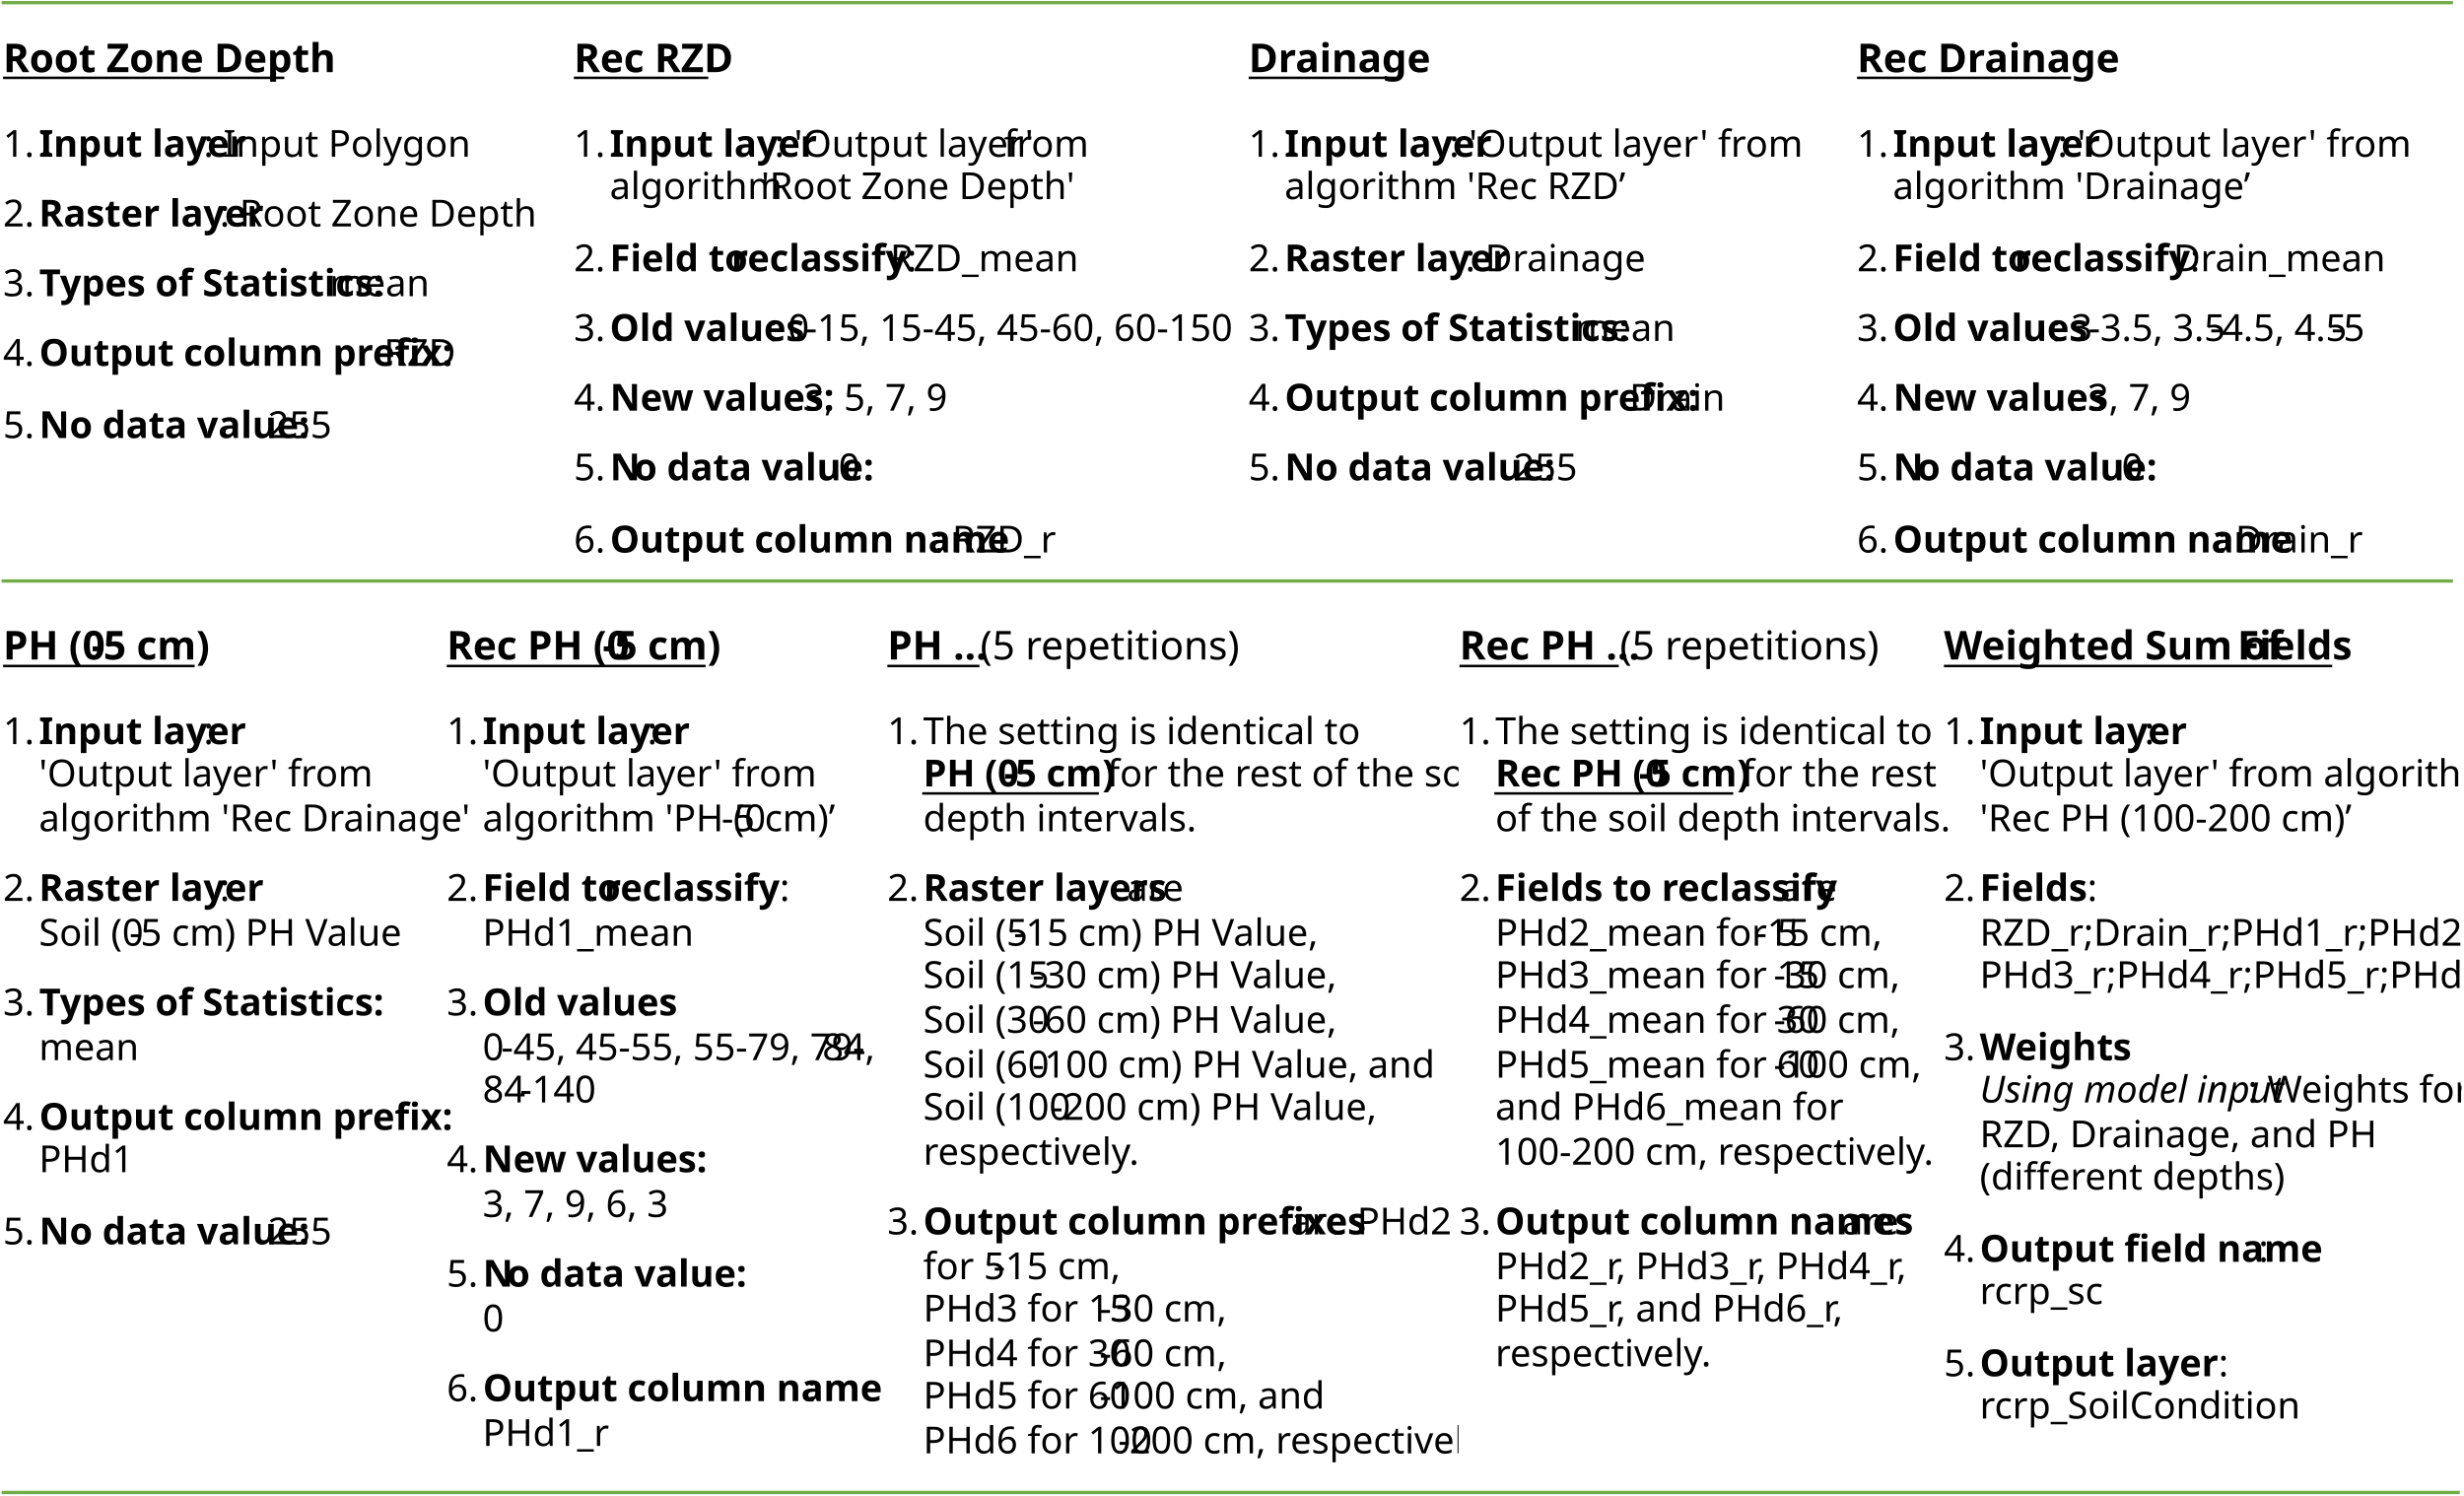
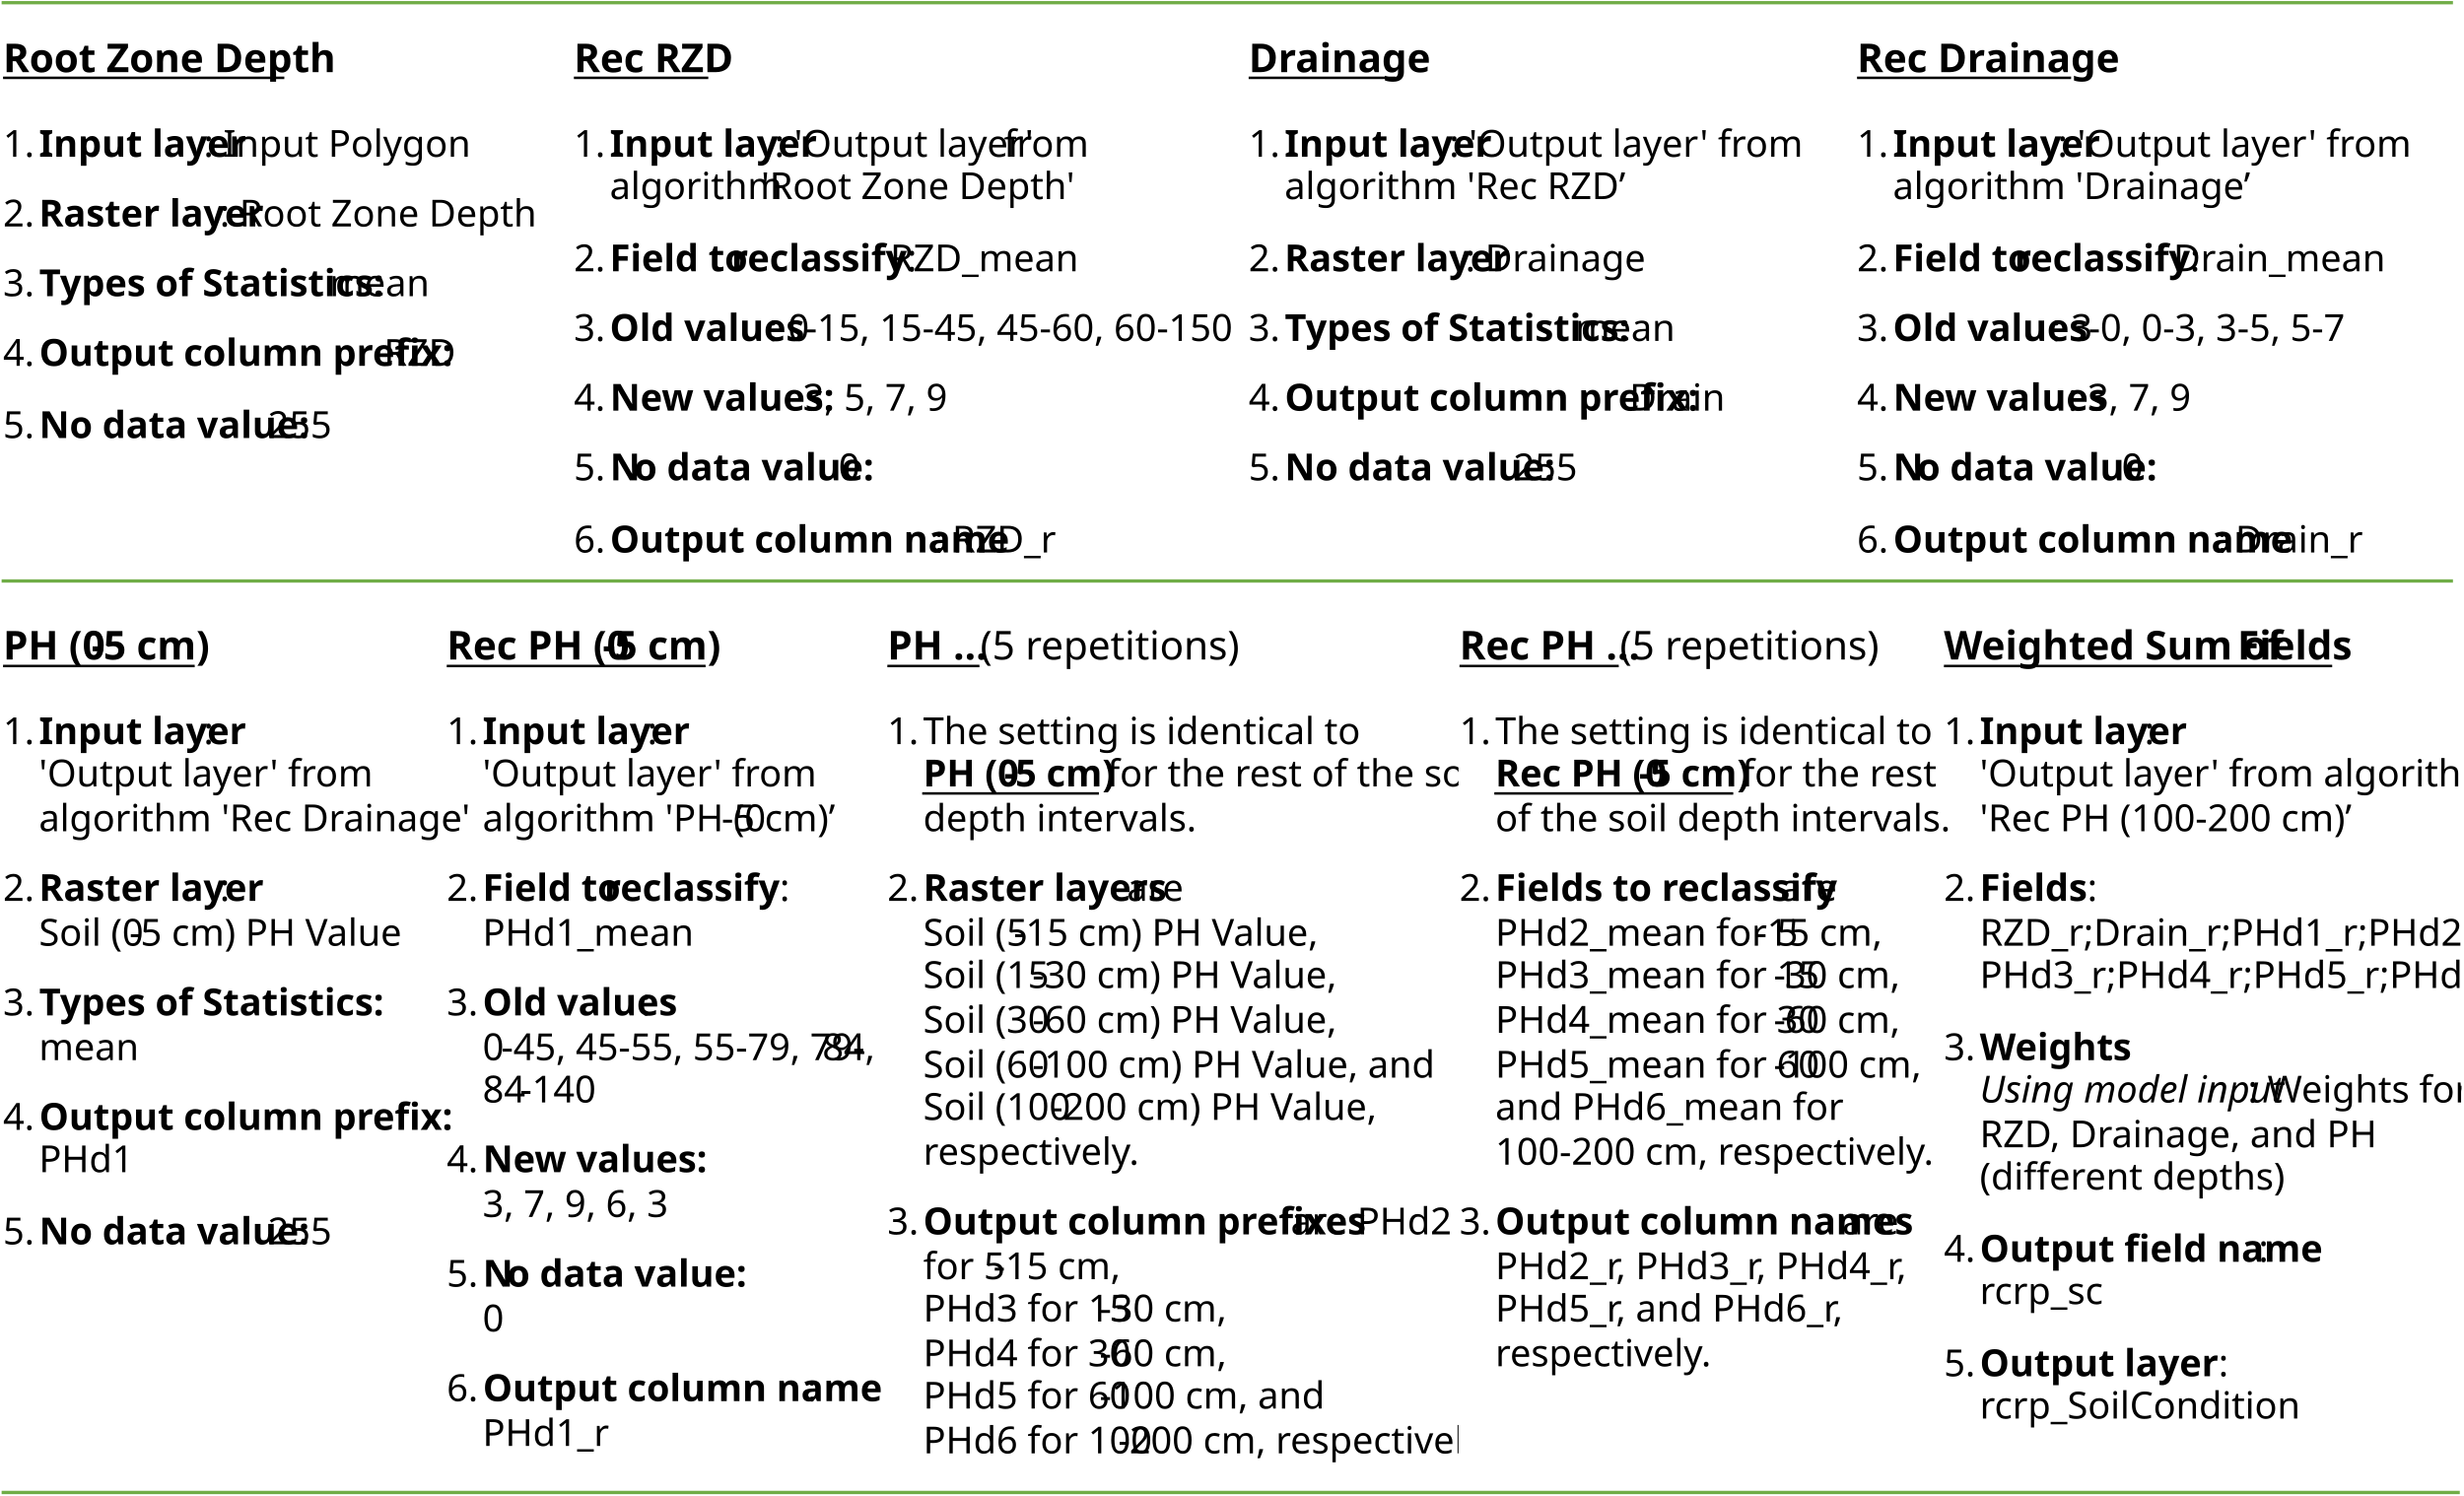
<svg xmlns="http://www.w3.org/2000/svg" width="990" height="601" overflow="hidden">
  <defs>
    <clipPath id="clip0">
      <rect x="58" y="66" width="990" height="601" />
    </clipPath>
    <clipPath id="clip1">
      <rect x="58" y="22" width="231" height="135" />
    </clipPath>
    <clipPath id="clip2">
      <rect x="288" y="22" width="272" height="135" />
    </clipPath>
    <clipPath id="clip3">
      <rect x="559" y="22" width="245" height="135" />
    </clipPath>
    <clipPath id="clip4">
      <rect x="803" y="22" width="241" height="135" />
    </clipPath>
    <clipPath id="clip5">
      <rect x="58" y="-278" width="231" height="916" />
    </clipPath>
    <clipPath id="clip6">
      <rect x="58" y="-278" width="231" height="916" />
    </clipPath>
    <clipPath id="clip7">
      <rect x="58" y="-278" width="231" height="916" />
    </clipPath>
    <clipPath id="clip8">
      <rect x="58" y="-278" width="231" height="916" />
    </clipPath>
    <clipPath id="clip9">
      <rect x="58" y="-278" width="231" height="916" />
    </clipPath>
    <clipPath id="clip10">
      <rect x="288" y="-416" width="272" height="1237" />
    </clipPath>
    <clipPath id="clip11">
      <rect x="288" y="-416" width="272" height="1237" />
    </clipPath>
    <clipPath id="clip12">
      <rect x="288" y="-416" width="272" height="1237" />
    </clipPath>
    <clipPath id="clip13">
      <rect x="288" y="-416" width="272" height="1237" />
    </clipPath>
    <clipPath id="clip14">
      <rect x="288" y="-416" width="272" height="1237" />
    </clipPath>
    <clipPath id="clip15">
      <rect x="288" y="-416" width="272" height="1237" />
    </clipPath>
    <clipPath id="clip16">
      <rect x="559" y="-331" width="245" height="1039" />
    </clipPath>
    <clipPath id="clip17">
      <rect x="559" y="-331" width="245" height="1039" />
    </clipPath>
    <clipPath id="clip18">
      <rect x="559" y="-331" width="245" height="1039" />
    </clipPath>
    <clipPath id="clip19">
      <rect x="559" y="-331" width="245" height="1039" />
    </clipPath>
    <clipPath id="clip20">
      <rect x="559" y="-331" width="245" height="1039" />
    </clipPath>
    <clipPath id="clip21">
      <rect x="803" y="-416" width="241" height="1237" />
    </clipPath>
    <clipPath id="clip22">
      <rect x="803" y="-416" width="241" height="1237" />
    </clipPath>
    <clipPath id="clip23">
      <rect x="803" y="-416" width="241" height="1237" />
    </clipPath>
    <clipPath id="clip24">
      <rect x="803" y="-416" width="241" height="1237" />
    </clipPath>
    <clipPath id="clip25">
      <rect x="803" y="-416" width="241" height="1237" />
    </clipPath>
    <clipPath id="clip26">
      <rect x="803" y="-416" width="241" height="1237" />
    </clipPath>
    <clipPath id="clip27">
      <rect x="58" y="258" width="179" height="135" />
    </clipPath>
    <clipPath id="clip28">
      <rect x="236" y="258" width="178" height="135" />
    </clipPath>
    <clipPath id="clip29">
      <rect x="413" y="258" width="231" height="135" />
    </clipPath>
    <clipPath id="clip30">
      <rect x="643" y="258" width="196" height="135" />
    </clipPath>
    <clipPath id="clip31">
      <rect x="838" y="258" width="209" height="135" />
    </clipPath>
    <clipPath id="clip32">
      <rect x="58" y="-305" width="179" height="1531" />
    </clipPath>
    <clipPath id="clip33">
      <rect x="58" y="-305" width="179" height="1531" />
    </clipPath>
    <clipPath id="clip34">
      <rect x="58" y="-305" width="179" height="1531" />
    </clipPath>
    <clipPath id="clip35">
      <rect x="58" y="-305" width="179" height="1531" />
    </clipPath>
    <clipPath id="clip36">
      <rect x="58" y="-305" width="179" height="1531" />
    </clipPath>
    <clipPath id="clip37">
      <rect x="236" y="-548" width="178" height="2099" />
    </clipPath>
    <clipPath id="clip38">
      <rect x="236" y="-548" width="178" height="2099" />
    </clipPath>
    <clipPath id="clip39">
      <rect x="236" y="-548" width="178" height="2099" />
    </clipPath>
    <clipPath id="clip40">
      <rect x="236" y="-548" width="178" height="2099" />
    </clipPath>
    <clipPath id="clip41">
      <rect x="236" y="-548" width="178" height="2099" />
    </clipPath>
    <clipPath id="clip42">
      <rect x="236" y="-548" width="178" height="2099" />
    </clipPath>
    <clipPath id="clip43">
      <rect x="236" y="-548" width="178" height="2099" />
    </clipPath>
    <clipPath id="clip44">
      <rect x="413" y="-558" width="231" height="2122" />
    </clipPath>
    <clipPath id="clip45">
      <rect x="413" y="-558" width="231" height="2122" />
    </clipPath>
    <clipPath id="clip46">
      <rect x="413" y="-558" width="231" height="2122" />
    </clipPath>
    <clipPath id="clip47">
      <rect x="413" y="-558" width="231" height="2122" />
    </clipPath>
    <clipPath id="clip48">
      <rect x="413" y="-558" width="231" height="2122" />
    </clipPath>
    <clipPath id="clip49">
      <rect x="643" y="-452" width="196" height="1875" />
    </clipPath>
    <clipPath id="clip50">
      <rect x="643" y="-452" width="196" height="1875" />
    </clipPath>
    <clipPath id="clip51">
      <rect x="643" y="-452" width="196" height="1875" />
    </clipPath>
    <clipPath id="clip52">
      <rect x="838" y="-516" width="209" height="2024" />
    </clipPath>
    <clipPath id="clip53">
      <rect x="838" y="-516" width="209" height="2024" />
    </clipPath>
    <clipPath id="clip54">
      <rect x="838" y="-516" width="209" height="2024" />
    </clipPath>
    <clipPath id="clip55">
      <rect x="838" y="-516" width="209" height="2024" />
    </clipPath>
    <clipPath id="clip56">
      <rect x="838" y="-516" width="209" height="2024" />
    </clipPath>
    <clipPath id="clip57">
      <rect x="838" y="-516" width="209" height="2024" />
    </clipPath>
    <clipPath id="clip58">
      <rect x="838" y="-516" width="209" height="2024" />
    </clipPath>
    <clipPath id="clip59">
      <rect x="838" y="-516" width="209" height="2024" />
    </clipPath>
  </defs>
  <g clip-path="url(#clip0)" transform="translate(-58 -66)">
    <path d="M58.649 67.083 1043.56 67.083" stroke="#70AD47" stroke-width="1.333" stroke-linejoin="round" stroke-miterlimit="10" fill="none" fill-rule="evenodd" />
    <path d="M58.649 299.45 1043.56 299.45" stroke="#70AD47" stroke-width="1.333" stroke-linejoin="round" stroke-miterlimit="10" fill="none" fill-rule="evenodd" />
    <g clip-path="url(#clip1)">
      <text font-family="Calibri,Calibri_MSFontService,sans-serif" font-weight="700" font-size="16" transform="translate(59.2288 95)">Root Zone Depth</text>
    </g>
    <path d="M59.229 96.772 115.729 96.772 172.229 96.772 172.229 97.772 115.729 97.772 59.229 97.772Z" fill-rule="evenodd" />
    <g clip-path="url(#clip2)">
      <text font-family="Calibri,Calibri_MSFontService,sans-serif" font-weight="700" font-size="16" transform="translate(288.579 95)">Rec RZD</text>
    </g>
    <path d="M288.579 96.772 342.579 96.772 342.579 97.772 288.579 97.772Z" fill-rule="evenodd" />
    <g clip-path="url(#clip3)">
      <text font-family="Calibri,Calibri_MSFontService,sans-serif" font-weight="700" font-size="16" transform="translate(559.69 95)">Drainage</text>
    </g>
    <path d="M559.69 96.772 618.69 96.772 618.69 97.772 559.69 97.772Z" fill-rule="evenodd" />
    <g clip-path="url(#clip4)">
      <text font-family="Calibri,Calibri_MSFontService,sans-serif" font-weight="700" font-size="16" transform="translate(804.135 95)">Rec Drainage</text>
    </g>
    <path d="M804.135 96.772 847.135 96.772 890.135 96.772 890.135 97.772 847.135 97.772 804.135 97.772Z" fill-rule="evenodd" />
    <g clip-path="url(#clip5)">
      <text font-family="Calibri,Calibri_MSFontService,sans-serif" font-weight="400" font-size="15" transform="translate(59.2288 129)">1.</text>
    </g>
    <text font-family="Calibri,Calibri_MSFontService,sans-serif" font-weight="400" font-size="15" transform="translate(73.6288 129)">​<tspan font-weight="700" font-size="15" x="0" y="0">Input layer</tspan>
      <tspan font-size="15" x="66.167" y="0">: Input Polygon</tspan>
    </text>
    <g clip-path="url(#clip6)">
      <text font-family="Calibri,Calibri_MSFontService,sans-serif" font-weight="400" font-size="15" transform="translate(59.2288 157)">2.</text>
    </g>
    <text font-family="Calibri,Calibri_MSFontService,sans-serif" font-weight="400" font-size="15" transform="translate(73.6288 157)">​<tspan font-weight="700" font-size="15" x="0" y="0">Raster layer</tspan>
      <tspan font-size="15" x="72.667" y="0">: Root Zone Depth</tspan>
    </text>
    <g clip-path="url(#clip7)">
      <text font-family="Calibri,Calibri_MSFontService,sans-serif" font-weight="400" font-size="15" transform="translate(59.2288 185)">3. </text>
    </g>
    <text font-family="Calibri,Calibri_MSFontService,sans-serif" font-weight="700" font-size="15" transform="translate(73.7288 185)">Types of Statistics:<tspan font-weight="400" font-size="15" x="116.667" y="0">mean</tspan>
    </text>
    <g clip-path="url(#clip8)">
      <text font-family="Calibri,Calibri_MSFontService,sans-serif" font-weight="400" font-size="15" transform="translate(59.2288 213)">4. </text>
    </g>
    <text font-family="Calibri,Calibri_MSFontService,sans-serif" font-weight="700" font-size="15" transform="translate(73.7288 213)">Output column prefix: <tspan font-weight="400" font-size="15" x="138.5" y="0">RZD</tspan>
    </text>
    <g clip-path="url(#clip9)">
      <text font-family="Calibri,Calibri_MSFontService,sans-serif" font-weight="400" font-size="15" transform="translate(59.2288 242)">5. </text>
    </g>
    <text font-family="Calibri,Calibri_MSFontService,sans-serif" font-weight="700" font-size="15" transform="translate(73.7288 242)">No data value: <tspan font-weight="400" font-size="15" x="91.833" y="0">255</tspan>
    </text>
    <g clip-path="url(#clip10)">
      <text font-family="Calibri,Calibri_MSFontService,sans-serif" font-weight="400" font-size="15" transform="translate(288.579 129)">1.</text>
    </g>
    <text font-family="Calibri,Calibri_MSFontService,sans-serif" font-weight="400" font-size="15" transform="translate(302.979 129)">​<tspan font-weight="700" font-size="15" x="0" y="0">​​Input layer</tspan>
      <tspan font-size="15" x="66.167" y="0">: 'Output layer' </tspan>
      <tspan font-size="15" x="158.333" y="0">from</tspan>
      <tspan font-size="15" x="0" y="17">algorithm </tspan>
      <tspan font-size="15" x="60.833" y="17">'Root Zone Depth'</tspan>
    </text>
    <g clip-path="url(#clip11)">
      <text font-family="Calibri,Calibri_MSFontService,sans-serif" font-weight="400" font-size="15" transform="translate(288.579 175)">2.</text>
    </g>
    <text font-family="Calibri,Calibri_MSFontService,sans-serif" font-weight="400" font-size="15" transform="translate(302.979 175)">​<tspan font-weight="700" font-size="15" x="0" y="0">​Field to</tspan>
      <tspan font-weight="700" font-size="15" x="48.833" y="0">reclassify</tspan>:<tspan font-size="15" x="112.667" y="0">RZD_mean</tspan>
    </text>
    <g clip-path="url(#clip12)">
      <text font-family="Calibri,Calibri_MSFontService,sans-serif" font-weight="400" font-size="15" transform="translate(288.579 203)">3.</text>
    </g>
    <text font-family="Calibri,Calibri_MSFontService,sans-serif" font-weight="400" font-size="15" transform="translate(302.979 203)">​<tspan font-weight="700" font-size="15" x="0" y="0">​Old values</tspan>
      <tspan font-size="15" x="63.667" y="0">: 0</tspan>
      <tspan font-size="15" x="78.5" y="0">-</tspan>15, 15-45, 45-60, 60-150​</text>
    <g clip-path="url(#clip13)">
      <text font-family="Calibri,Calibri_MSFontService,sans-serif" font-weight="400" font-size="15" transform="translate(288.579 231)">4. </text>
    </g>
    <text font-family="Calibri,Calibri_MSFontService,sans-serif" font-weight="700" font-size="15" transform="translate(303.079 231)">New values: <tspan font-weight="400" font-size="15" x="77.5" y="0">3, 5, 7, 9</tspan>
    </text>
    <g clip-path="url(#clip14)">
      <text font-family="Calibri,Calibri_MSFontService,sans-serif" font-weight="400" font-size="15" transform="translate(288.579 259)">5. </text>
    </g>
    <text font-family="Calibri,Calibri_MSFontService,sans-serif" font-weight="700" font-size="15" transform="translate(303.079 259)">N<tspan font-size="15" x="9.667" y="0">o data value: </tspan>
      <tspan font-weight="400" font-size="15" x="91.833" y="0">0</tspan>
    </text>
    <g clip-path="url(#clip15)">
      <text font-family="Calibri,Calibri_MSFontService,sans-serif" font-weight="400" font-size="15" transform="translate(288.579 288)">6. ​</text>
    </g>
    <text font-family="Calibri,Calibri_MSFontService,sans-serif" font-weight="700" font-size="15" transform="translate(303.079 288)">​​Output column name<tspan font-weight="400" font-size="15" x="130.167" y="0">: </tspan>
      <tspan font-weight="400" font-size="15" x="137.5" y="0">RZD_r</tspan>
    </text>
    <g clip-path="url(#clip16)">
      <text font-family="Calibri,Calibri_MSFontService,sans-serif" font-weight="400" font-size="15" transform="translate(559.69 129)">1.</text>
    </g>
    <text font-family="Calibri,Calibri_MSFontService,sans-serif" font-weight="400" font-size="15" transform="translate(574.091 129)">​<tspan font-weight="700" font-size="15" x="0" y="0">Input layer</tspan>
      <tspan font-size="15" x="66.167" y="0">: 'Output layer' from </tspan>
      <tspan font-size="15" x="0" y="17">algorithm 'Rec RZD’</tspan>
    </text>
    <g clip-path="url(#clip17)">
      <text font-family="Calibri,Calibri_MSFontService,sans-serif" font-weight="400" font-size="15" transform="translate(559.69 175)">2.</text>
    </g>
    <text font-family="Calibri,Calibri_MSFontService,sans-serif" font-weight="400" font-size="15" transform="translate(574.091 175)">​<tspan font-weight="700" font-size="15" x="0" y="0">Raster layer</tspan>
      <tspan font-size="15" x="72.667" y="0">: Drainage</tspan>
    </text>
    <g clip-path="url(#clip18)">
      <text font-family="Calibri,Calibri_MSFontService,sans-serif" font-weight="400" font-size="15" transform="translate(559.69 203)">3. </text>
    </g>
    <text font-family="Calibri,Calibri_MSFontService,sans-serif" font-weight="700" font-size="15" transform="translate(574.19 203)">Types of Statistics:<tspan font-weight="400" font-size="15" x="116.667" y="0">mean</tspan>
    </text>
    <g clip-path="url(#clip19)">
      <text font-family="Calibri,Calibri_MSFontService,sans-serif" font-weight="400" font-size="15" transform="translate(559.69 231)">4. </text>
    </g>
    <text font-family="Calibri,Calibri_MSFontService,sans-serif" font-weight="700" font-size="15" transform="translate(574.19 231)">Output column prefix: <tspan font-weight="400" font-size="15" x="138.5" y="0">Drain</tspan>
    </text>
    <g clip-path="url(#clip20)">
      <text font-family="Calibri,Calibri_MSFontService,sans-serif" font-weight="400" font-size="15" transform="translate(559.69 259)">5. </text>
    </g>
    <text font-family="Calibri,Calibri_MSFontService,sans-serif" font-weight="700" font-size="15" transform="translate(574.19 259)">No data value: <tspan font-weight="400" font-size="15" x="91.833" y="0">255</tspan>
    </text>
    <g clip-path="url(#clip21)">
      <text font-family="Calibri,Calibri_MSFontService,sans-serif" font-weight="400" font-size="15" transform="translate(804.135 129)">1.</text>
    </g>
    <text font-family="Calibri,Calibri_MSFontService,sans-serif" font-weight="400" font-size="15" transform="translate(818.535 129)">​<tspan font-weight="700" font-size="15" x="0" y="0">​​Input layer</tspan>
      <tspan font-size="15" x="66.167" y="0">: 'Output layer' from </tspan>
      <tspan font-size="15" x="0" y="17">algorithm 'Drainage’</tspan>
    </text>
    <g clip-path="url(#clip22)">
      <text font-family="Calibri,Calibri_MSFontService,sans-serif" font-weight="400" font-size="15" transform="translate(804.135 175)">2.</text>
    </g>
    <text font-family="Calibri,Calibri_MSFontService,sans-serif" font-weight="400" font-size="15" transform="translate(818.535 175)">​<tspan font-weight="700" font-size="15" x="0" y="0">​Field to</tspan>
      <tspan font-weight="700" font-size="15" x="48.833" y="0">reclassify</tspan>:<tspan font-size="15" x="112.667" y="0">Drain_mean</tspan>
    </text>
    <g clip-path="url(#clip23)">
      <text font-family="Calibri,Calibri_MSFontService,sans-serif" font-weight="400" font-size="15" transform="translate(804.135 203)">3.</text>
    </g>
    <text font-family="Calibri,Calibri_MSFontService,sans-serif" font-weight="400" font-size="15" transform="translate(818.535 203)">​<tspan font-weight="700" font-size="15" x="0" y="0">​Old values</tspan>
      <tspan font-size="15" x="63.667" y="0">: 3</tspan>
-       <tspan font-size="15" x="78.5" y="0">-</tspan>3.5, 3.5<tspan font-size="15" x="127.333" y="0">-</tspan>4.5, 4.5<tspan font-size="15" x="176.167" y="0">-</tspan>5</text>
+       <tspan font-size="15" x="78.5" y="0">-</tspan>0, 0-3, 3-5, 5-7</text>
    <g clip-path="url(#clip24)">
      <text font-family="Calibri,Calibri_MSFontService,sans-serif" font-weight="400" font-size="15" transform="translate(804.135 231)">4. </text>
    </g>
    <text font-family="Calibri,Calibri_MSFontService,sans-serif" font-weight="700" font-size="15" transform="translate(818.635 231)">New values<tspan font-weight="400" font-size="15" x="70.167" y="0">: 3, 7, 9 </tspan>
    </text>
    <g clip-path="url(#clip25)">
      <text font-family="Calibri,Calibri_MSFontService,sans-serif" font-weight="400" font-size="15" transform="translate(804.135 259)">5. </text>
    </g>
    <text font-family="Calibri,Calibri_MSFontService,sans-serif" font-weight="700" font-size="15" transform="translate(818.635 259)">N<tspan font-size="15" x="9.667" y="0">o data value: </tspan>
      <tspan font-weight="400" font-size="15" x="91.833" y="0">0</tspan>
    </text>
    <g clip-path="url(#clip26)">
      <text font-family="Calibri,Calibri_MSFontService,sans-serif" font-weight="400" font-size="15" transform="translate(804.135 288)">6. ​</text>
    </g>
    <text font-family="Calibri,Calibri_MSFontService,sans-serif" font-weight="700" font-size="15" transform="translate(818.635 288)">​​Output column name<tspan font-weight="400" font-size="15" x="130.167" y="0">: </tspan>
      <tspan font-weight="400" font-size="15" x="137.5" y="0">Drain_r</tspan>
    </text>
    <path d="M58.649 665.721 1046.31 665.721" stroke="#70AD47" stroke-width="1.333" stroke-linejoin="round" stroke-miterlimit="10" fill="none" fill-rule="evenodd" />
    <g clip-path="url(#clip27)">
      <text font-family="Calibri,Calibri_MSFontService,sans-serif" font-weight="700" font-size="16" transform="translate(59.2288 331)">PH (0</text>
    </g>
    <text font-family="Calibri,Calibri_MSFontService,sans-serif" font-weight="700" font-size="16" transform="translate(94.7288 331)">-<tspan font-size="16" x="4.833" y="0">5 cm)</tspan>
    </text>
    <path d="M59.229 333.114 97.729 333.114 136.229 333.114 136.229 334.114 97.729 334.114 59.229 334.114Z" fill-rule="evenodd" />
    <g clip-path="url(#clip28)">
      <text font-family="Calibri,Calibri_MSFontService,sans-serif" font-weight="700" font-size="16" transform="translate(237.497 331)">Rec PH (0</text>
    </g>
    <text font-family="Calibri,Calibri_MSFontService,sans-serif" font-weight="700" font-size="16" transform="translate(300.097 331)">-<tspan font-size="16" x="4.833" y="0">5 cm)</tspan>
    </text>
    <path d="M237.497 333.114 272.163 333.114 306.83 333.114 341.497 333.114 341.497 334.114 306.83 334.114 272.163 334.114 237.497 334.114Z" fill-rule="evenodd" />
    <g clip-path="url(#clip29)">
      <text font-family="Calibri,Calibri_MSFontService,sans-serif" font-weight="700" font-size="16" transform="translate(414.524 331)">PH …</text>
    </g>
    <text font-family="Calibri,Calibri_MSFontService,sans-serif" font-weight="400" font-size="16" transform="translate(451.858 331)">(5 repetitions)</text>
    <path d="M414.524 333.114 451.524 333.114 451.524 334.114 414.524 334.114Z" fill-rule="evenodd" />
    <g clip-path="url(#clip30)">
      <text font-family="Calibri,Calibri_MSFontService,sans-serif" font-weight="700" font-size="16" transform="translate(644.396 331)">Rec PH … </text>
    </g>
    <text font-family="Calibri,Calibri_MSFontService,sans-serif" font-weight="400" font-size="16" transform="translate(708.829 331)">(5 repetitions)</text>
    <path d="M644.396 333.114 676.396 333.114 708.396 333.114 708.396 334.114 676.396 334.114 644.396 334.114Z" fill-rule="evenodd" />
    <g clip-path="url(#clip31)">
      <text font-family="Calibri,Calibri_MSFontService,sans-serif" font-weight="700" font-size="16" transform="translate(839.038 331)">Weighted Sum of </text>
    </g>
    <text font-family="Calibri,Calibri_MSFontService,sans-serif" font-weight="700" font-size="16" transform="translate(956.958 331)">Fields</text>
    <path d="M839.038 333.114 878.038 333.114 917.038 333.114 956.038 333.114 995.038 333.114 995.038 334.114 956.038 334.114 917.038 334.114 878.038 334.114 839.038 334.114Z" fill-rule="evenodd" />
    <g clip-path="url(#clip32)">
      <text font-family="Calibri,Calibri_MSFontService,sans-serif" font-weight="400" font-size="15" transform="translate(59.2288 365)">1.</text>
    </g>
    <text font-family="Calibri,Calibri_MSFontService,sans-serif" font-weight="400" font-size="15" transform="translate(73.6288 365)">​<tspan font-weight="700" font-size="15" x="0" y="0">Input layer</tspan>
      <tspan font-size="15" x="66.167" y="0">: </tspan>
      <tspan font-size="15" x="0" y="17">'Output layer' from </tspan>
      <tspan font-size="15" x="0" y="35">algorithm 'Rec Drainage'</tspan>
    </text>
    <g clip-path="url(#clip33)">
      <text font-family="Calibri,Calibri_MSFontService,sans-serif" font-weight="400" font-size="15" transform="translate(59.2288 428)">2.</text>
    </g>
    <text font-family="Calibri,Calibri_MSFontService,sans-serif" font-weight="400" font-size="15" transform="translate(73.6288 428)">​<tspan font-weight="700" font-size="15" x="0" y="0">Raster layer</tspan>
      <tspan font-size="15" x="72.667" y="0">:</tspan>
      <tspan font-size="15" x="0" y="18">Soil (0</tspan>
      <tspan font-size="15" x="36.333" y="18">-</tspan>
      <tspan font-size="15" x="40.833" y="18">5 cm) PH Value</tspan>
    </text>
    <g clip-path="url(#clip34)">
      <text font-family="Calibri,Calibri_MSFontService,sans-serif" font-weight="400" font-size="15" transform="translate(59.2288 474)">3. </text>
    </g>
    <text font-family="Calibri,Calibri_MSFontService,sans-serif" font-weight="700" font-size="15" transform="translate(73.7288 474)">Types of Statistics:<tspan font-weight="400" font-size="15" x="-0.1" y="18">mean</tspan>
    </text>
    <g clip-path="url(#clip35)">
      <text font-family="Calibri,Calibri_MSFontService,sans-serif" font-weight="400" font-size="15" transform="translate(59.2288 520)">4. </text>
    </g>
    <text font-family="Calibri,Calibri_MSFontService,sans-serif" font-weight="700" font-size="15" transform="translate(73.7288 520)">Output column prefix: <tspan font-weight="400" font-size="15" x="-0.1" y="17">PHd1</tspan>
    </text>
    <g clip-path="url(#clip36)">
      <text font-family="Calibri,Calibri_MSFontService,sans-serif" font-weight="400" font-size="15" transform="translate(59.2288 566)">5. </text>
    </g>
    <text font-family="Calibri,Calibri_MSFontService,sans-serif" font-weight="700" font-size="15" transform="translate(73.7288 566)">No data value: <tspan font-weight="400" font-size="15" x="91.833" y="0">255</tspan>
    </text>
    <g clip-path="url(#clip37)">
      <text font-family="Calibri,Calibri_MSFontService,sans-serif" font-weight="400" font-size="15" transform="translate(237.497 365)">1.</text>
    </g>
    <text font-family="Calibri,Calibri_MSFontService,sans-serif" font-weight="400" font-size="15" transform="translate(251.897 365)">​<tspan font-weight="700" font-size="15" x="0" y="0">​​Input layer</tspan>
      <tspan font-size="15" x="66.167" y="0">: </tspan>
      <tspan font-size="15" x="0" y="17">'Output layer' from </tspan>
      <tspan font-size="15" x="0" y="35">algorithm 'PH (0</tspan>
      <tspan font-size="15" x="96" y="35">-</tspan>5 cm)’</text>
    <g clip-path="url(#clip38)">
      <text font-family="Calibri,Calibri_MSFontService,sans-serif" font-weight="400" font-size="15" transform="translate(237.497 428)">2.</text>
    </g>
    <text font-family="Calibri,Calibri_MSFontService,sans-serif" font-weight="400" font-size="15" transform="translate(251.897 428)">​<tspan font-weight="700" font-size="15" x="0" y="0">​Field to</tspan>
      <tspan font-weight="700" font-size="15" x="48.833" y="0">reclassify</tspan>:<tspan font-size="15" x="0" y="18">PHd1_mean</tspan>
    </text>
    <g clip-path="url(#clip39)">
      <text font-family="Calibri,Calibri_MSFontService,sans-serif" font-weight="400" font-size="15" transform="translate(237.497 474)">3.</text>
    </g>
    <text font-family="Calibri,Calibri_MSFontService,sans-serif" font-weight="400" font-size="15" transform="translate(251.897 474)">​<tspan font-weight="700" font-size="15" x="0" y="0">​Old values</tspan>
      <tspan font-size="15" x="63.667" y="0">:</tspan>
      <tspan font-size="15" x="0" y="18">0</tspan>
      <tspan font-size="15" x="7.5" y="18">-</tspan>45, 45-55, 55-79, 79-</text>
    <g clip-path="url(#clip40)">
      <text font-family="Calibri,Calibri_MSFontService,sans-serif" font-weight="400" font-size="15" transform="translate(388.397 492)">84, </text>
    </g>
    <text font-family="Calibri,Calibri_MSFontService,sans-serif" font-weight="400" font-size="15" transform="translate(251.897 509)">84<tspan font-size="15" x="15" y="0">-</tspan>140</text>
    <g clip-path="url(#clip41)">
      <text font-family="Calibri,Calibri_MSFontService,sans-serif" font-weight="400" font-size="15" transform="translate(237.497 537)">4. </text>
    </g>
    <text font-family="Calibri,Calibri_MSFontService,sans-serif" font-weight="700" font-size="15" transform="translate(251.997 537)">New values:<tspan font-weight="400" font-size="15" x="-0.1" y="18">3, 7, 9, 6, 3</tspan>
    </text>
    <g clip-path="url(#clip42)">
      <text font-family="Calibri,Calibri_MSFontService,sans-serif" font-weight="400" font-size="15" transform="translate(237.497 583)">5. </text>
    </g>
    <text font-family="Calibri,Calibri_MSFontService,sans-serif" font-weight="700" font-size="15" transform="translate(251.997 583)">N<tspan font-size="15" x="9.667" y="0">o data value:</tspan>
      <tspan font-weight="400" font-size="15" x="-0.1" y="18">0</tspan>
    </text>
    <g clip-path="url(#clip43)">
      <text font-family="Calibri,Calibri_MSFontService,sans-serif" font-weight="400" font-size="15" transform="translate(237.497 629)">6. ​</text>
    </g>
    <text font-family="Calibri,Calibri_MSFontService,sans-serif" font-weight="700" font-size="15" transform="translate(251.997 629)">​​Output column name<tspan font-weight="400" font-size="15" x="130.167" y="0">: </tspan>
      <tspan font-weight="400" font-size="15" x="-0.1" y="18">PHd1_r</tspan>
    </text>
    <g clip-path="url(#clip44)">
      <text font-family="Calibri,Calibri_MSFontService,sans-serif" font-weight="400" font-size="15" transform="translate(414.524 365)">1.</text>
    </g>
    <text font-family="Calibri,Calibri_MSFontService,sans-serif" font-weight="400" font-size="15" transform="translate(428.924 365)">​The setting is identical to <tspan font-weight="700" font-size="15" x="0" y="17">PH (0</tspan>
      <tspan font-weight="700" font-size="15" x="32.5" y="17">-</tspan>
      <tspan font-weight="700" font-size="15" x="37" y="17">5 cm)</tspan>
    </text>
    <g clip-path="url(#clip45)">
      <text font-family="Calibri,Calibri_MSFontService,sans-serif" font-weight="400" font-size="15" transform="translate(502.758 382)">for the rest of the soil </text>
    </g>
    <path d="M428.524 384.321 464.024 384.321 499.524 384.321 499.524 385.321 464.024 385.321 428.524 385.321Z" fill-rule="evenodd" />
    <text font-family="Calibri,Calibri_MSFontService,sans-serif" font-weight="400" font-size="15" transform="translate(428.924 400)">depth intervals.</text>
    <g clip-path="url(#clip46)">
      <text font-family="Calibri,Calibri_MSFontService,sans-serif" font-weight="400" font-size="15" transform="translate(414.524 428)">2.</text>
    </g>
    <text font-family="Calibri,Calibri_MSFontService,sans-serif" font-weight="400" font-size="15" transform="translate(428.924 428)">​<tspan font-weight="700" font-size="15" x="0" y="0">Raster layers </tspan>
      <tspan font-size="15" x="81.833" y="0">are</tspan>
      <tspan font-size="15" x="0" y="18">Soil (5</tspan>
      <tspan font-size="15" x="36.333" y="18">-</tspan>15 cm) PH Value, <tspan font-size="15" x="0" y="35">Soil (15</tspan>
      <tspan font-size="15" x="43.833" y="35">-</tspan>30 cm) PH Value, <tspan font-size="15" x="0" y="53">Soil (30</tspan>
      <tspan font-size="15" x="43.833" y="53">-</tspan>60 cm) PH Value, <tspan font-size="15" x="0" y="71">Soil (60</tspan>
      <tspan font-size="15" x="43.833" y="71">-</tspan>100 cm) PH Value, and<tspan font-size="15" x="0" y="88">Soil (100</tspan>
      <tspan font-size="15" x="51.333" y="88">-</tspan>200 cm) PH Value, <tspan font-size="15" x="0" y="106">respectively.</tspan>
    </text>
    <g clip-path="url(#clip47)">
      <text font-family="Calibri,Calibri_MSFontService,sans-serif" font-weight="400" font-size="15" transform="translate(414.524 562)">3.</text>
    </g>
    <text font-family="Calibri,Calibri_MSFontService,sans-serif" font-weight="400" font-size="15" transform="translate(428.924 562)">​<tspan font-weight="700" font-size="15" x="0" y="0">Output column prefixes </tspan>
      <tspan font-size="15" x="147.667" y="0">are PHd2 </tspan>
      <tspan font-size="15" x="0" y="18">for 5</tspan>
      <tspan font-size="15" x="28.167" y="18">-</tspan>15 cm,<tspan font-size="15" x="0" y="35">PHd3 for 15</tspan>
      <tspan font-size="15" x="70.833" y="35">-</tspan>30 cm, <tspan font-size="15" x="0" y="53">PHd4 for 30</tspan>
      <tspan font-size="15" x="70.833" y="53">-</tspan>60 cm, <tspan font-size="15" x="0" y="70">PHd5 for 60</tspan>
      <tspan font-size="15" x="70.833" y="70">-</tspan>100 cm, and<tspan font-size="15" x="0" y="88">PHd6 for 100</tspan>
      <tspan font-size="15" x="78.333" y="88">-</tspan>
    </text>
    <g clip-path="url(#clip48)">
      <text font-family="Calibri,Calibri_MSFontService,sans-serif" font-weight="400" font-size="15" transform="translate(511.758 650)">200 cm, respectively. </text>
    </g>
    <g clip-path="url(#clip49)">
      <text font-family="Calibri,Calibri_MSFontService,sans-serif" font-weight="400" font-size="15" transform="translate(644.396 365)">1.</text>
    </g>
    <text font-family="Calibri,Calibri_MSFontService,sans-serif" font-weight="400" font-size="15" transform="translate(658.796 365)">The setting is identical to<tspan font-weight="700" font-size="15" x="0" y="17">Rec PH (0</tspan>
      <tspan font-weight="700" font-size="15" x="57.667" y="17">-</tspan>
      <tspan font-weight="700" font-size="15" x="62.167" y="17">5 cm)</tspan>
      <tspan font-size="15" x="99" y="17">for the rest</tspan>
    </text>
    <path d="M658.396 384.321 706.396 384.321 754.396 384.321 754.396 385.321 706.396 385.321 658.396 385.321Z" fill-rule="evenodd" />
    <text font-family="Calibri,Calibri_MSFontService,sans-serif" font-weight="400" font-size="15" transform="translate(658.796 400)">of the soil depth intervals.</text>
    <g clip-path="url(#clip50)">
      <text font-family="Calibri,Calibri_MSFontService,sans-serif" font-weight="400" font-size="15" transform="translate(644.396 428)">2.</text>
    </g>
    <text font-family="Calibri,Calibri_MSFontService,sans-serif" font-weight="400" font-size="15" transform="translate(658.796 428)">​<tspan font-weight="700" font-size="15" x="0" y="0">Fields to reclassify </tspan>
      <tspan font-size="15" x="114.5" y="0">are </tspan>
      <tspan font-size="15" x="0" y="18">PHd2_mean for 5</tspan>
      <tspan font-size="15" x="104.333" y="18">-</tspan>15 cm, <tspan font-size="15" x="0" y="35">PHd3_mean for 15</tspan>
      <tspan font-size="15" x="111.833" y="35">-</tspan>
      <tspan font-size="15" x="116.333" y="35">30 cm, </tspan>
      <tspan font-size="15" x="0" y="53">PHd4_mean for 30</tspan>
      <tspan font-size="15" x="111.833" y="53">-</tspan>
      <tspan font-size="15" x="116.333" y="53">60 cm, </tspan>
      <tspan font-size="15" x="0" y="71">PHd5_mean for 60</tspan>
      <tspan font-size="15" x="111.833" y="71">-</tspan>
      <tspan font-size="15" x="116.333" y="71">100 cm, </tspan>
      <tspan font-size="15" x="0" y="88">and PHd6_mean for</tspan>
      <tspan font-size="15" x="0" y="106">100</tspan>-200 cm, respectively. </text>
    <g clip-path="url(#clip51)">
      <text font-family="Calibri,Calibri_MSFontService,sans-serif" font-weight="400" font-size="15" transform="translate(644.396 562)">3.</text>
    </g>
    <text font-family="Calibri,Calibri_MSFontService,sans-serif" font-weight="400" font-size="15" transform="translate(658.796 562)">​<tspan font-weight="700" font-size="15" x="0" y="0">Output column names </tspan>
      <tspan font-size="15" x="139.333" y="0">are </tspan>
      <tspan font-size="15" x="0" y="18">PHd2_r, PHd3_r, PHd4_r, </tspan>
      <tspan font-size="15" x="0" y="35">PHd5_r, and PHd6_r, </tspan>
      <tspan font-size="15" x="0" y="53">respectively. </tspan>
    </text>
    <g clip-path="url(#clip52)">
      <text font-family="Calibri,Calibri_MSFontService,sans-serif" font-weight="400" font-size="15" transform="translate(839.038 365)">1.</text>
    </g>
    <text font-family="Calibri,Calibri_MSFontService,sans-serif" font-weight="400" font-size="15" transform="translate(853.438 365)">​<tspan font-weight="700" font-size="15" x="0" y="0">Input layer</tspan>
      <tspan font-size="15" x="66.167" y="0">: </tspan>
      <tspan font-size="15" x="0" y="17">'Output layer' from algorithm </tspan>
      <tspan font-size="15" x="0" y="35">'Rec PH (100</tspan>-200 cm)’</text>
    <g clip-path="url(#clip53)">
      <text font-family="Calibri,Calibri_MSFontService,sans-serif" font-weight="400" font-size="15" transform="translate(839.038 428)">2.</text>
    </g>
    <text font-family="Calibri,Calibri_MSFontService,sans-serif" font-weight="400" font-size="15" transform="translate(853.438 428)">​<tspan font-weight="700" font-size="15" x="0" y="0">Fields</tspan>: </text>
    <g clip-path="url(#clip54)">
      <text font-family="Calibri,Calibri_MSFontService,sans-serif" font-weight="400" font-size="15" transform="translate(853.438 446)">RZD_r;Drain_r;PHd1_r;PHd2_r;</text>
    </g>
    <g clip-path="url(#clip55)">
      <text font-family="Calibri,Calibri_MSFontService,sans-serif" font-weight="400" font-size="15" transform="translate(853.438 463)">PHd3_r;PHd4_r;PHd5_r;PHd6_r</text>
    </g>
    <g clip-path="url(#clip56)">
      <text font-family="Calibri,Calibri_MSFontService,sans-serif" font-weight="400" font-size="15" transform="translate(839.038 492)">3.</text>
    </g>
    <text font-family="Calibri,Calibri_MSFontService,sans-serif" font-weight="400" font-size="15" transform="translate(853.438 492)">​<tspan font-weight="700" font-size="15" x="0" y="0">Weights</tspan>
      <tspan font-size="15" x="50.167" y="0">:</tspan>
      <tspan font-style="italic" font-size="15" x="0" y="17">Using model input</tspan>
    </text>
    <g clip-path="url(#clip57)">
      <text font-family="Calibri,Calibri_MSFontService,sans-serif" font-weight="400" font-size="15" transform="translate(961.105 509)">: Weights for </text>
    </g>
    <text font-family="Calibri,Calibri_MSFontService,sans-serif" font-weight="400" font-size="15" transform="translate(853.438 527)">RZD, Drainage, and PH <tspan font-size="15" x="0" y="17">(different depths)</tspan>
    </text>
    <g clip-path="url(#clip58)">
      <text font-family="Calibri,Calibri_MSFontService,sans-serif" font-weight="400" font-size="15" transform="translate(839.038 573)">4.</text>
    </g>
    <text font-family="Calibri,Calibri_MSFontService,sans-serif" font-weight="400" font-size="15" transform="translate(853.438 573)">​<tspan font-weight="700" font-size="15" x="0" y="0">Output field name</tspan>
      <tspan font-size="15" x="112" y="0">:</tspan>
      <tspan font-size="15" x="0" y="17">rcrp_sc</tspan>
    </text>
    <g clip-path="url(#clip59)">
      <text font-family="Calibri,Calibri_MSFontService,sans-serif" font-weight="400" font-size="15" transform="translate(839.038 619)">5.</text>
    </g>
    <text font-family="Calibri,Calibri_MSFontService,sans-serif" font-weight="400" font-size="15" transform="translate(853.438 619)">​<tspan font-weight="700" font-size="15" x="0" y="0">Output layer</tspan>:<tspan font-size="15" x="0" y="17">rcrp_SoilCondition</tspan>
    </text>
  </g>
</svg>
